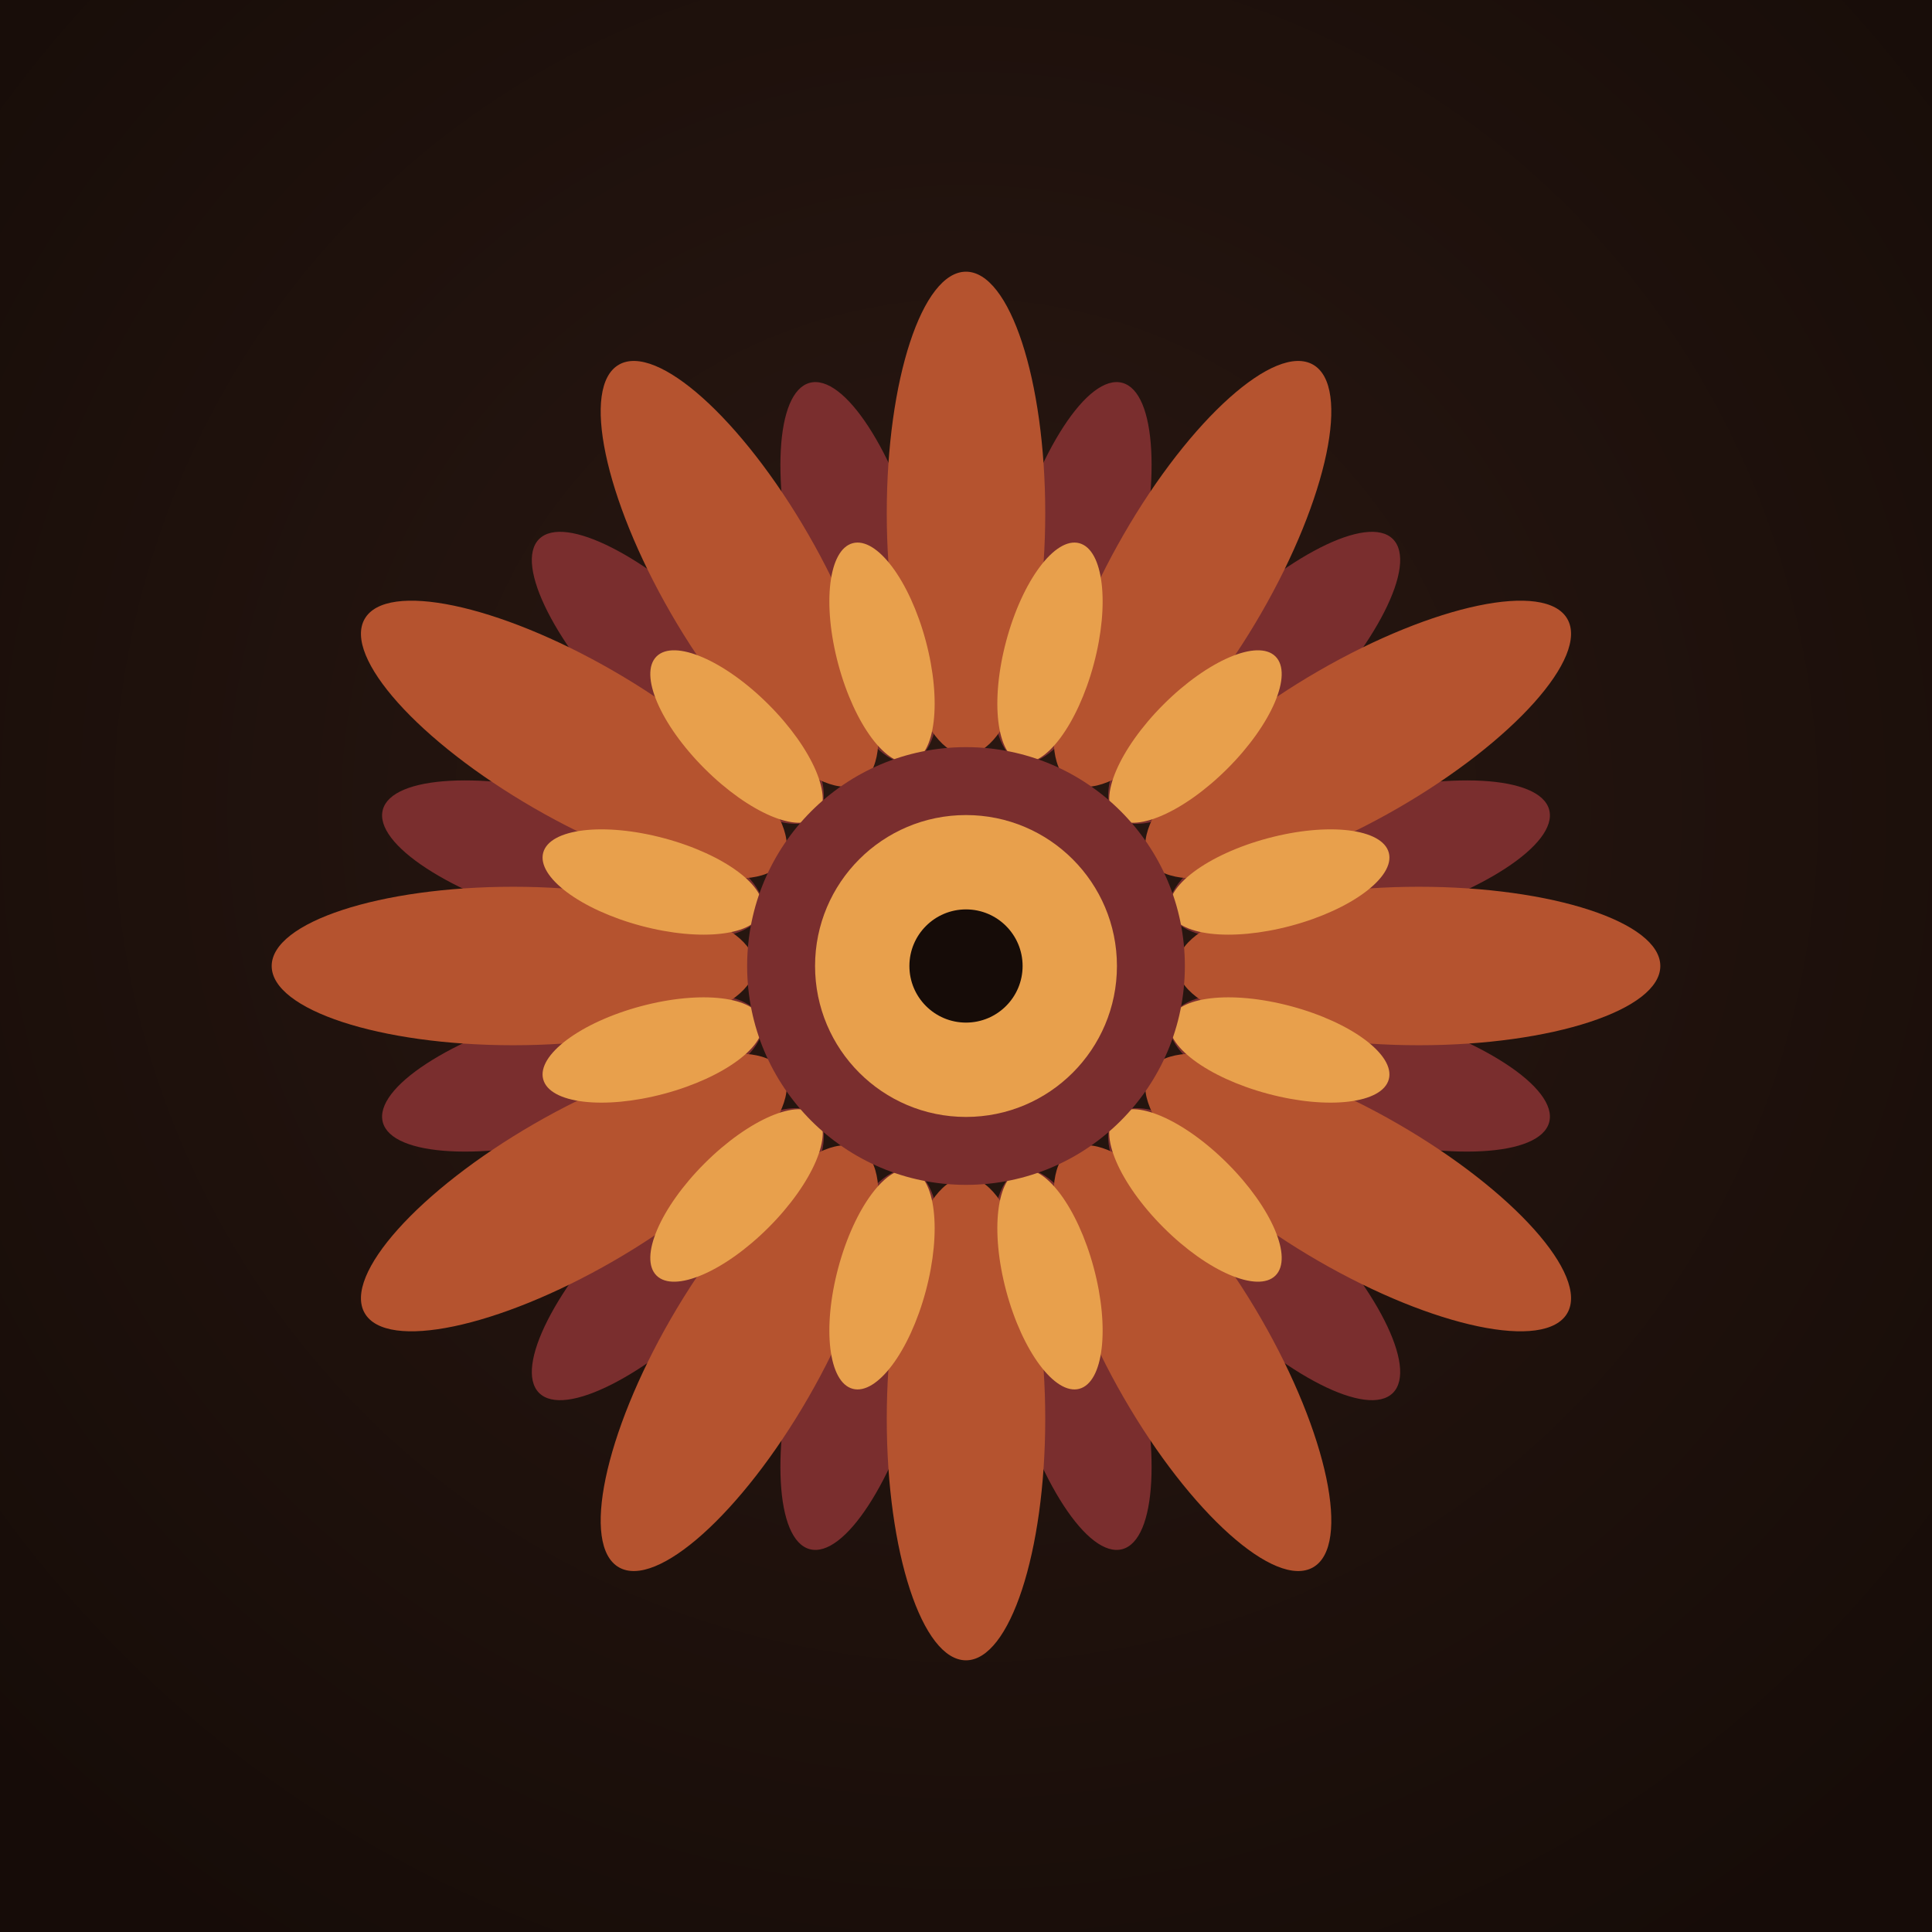
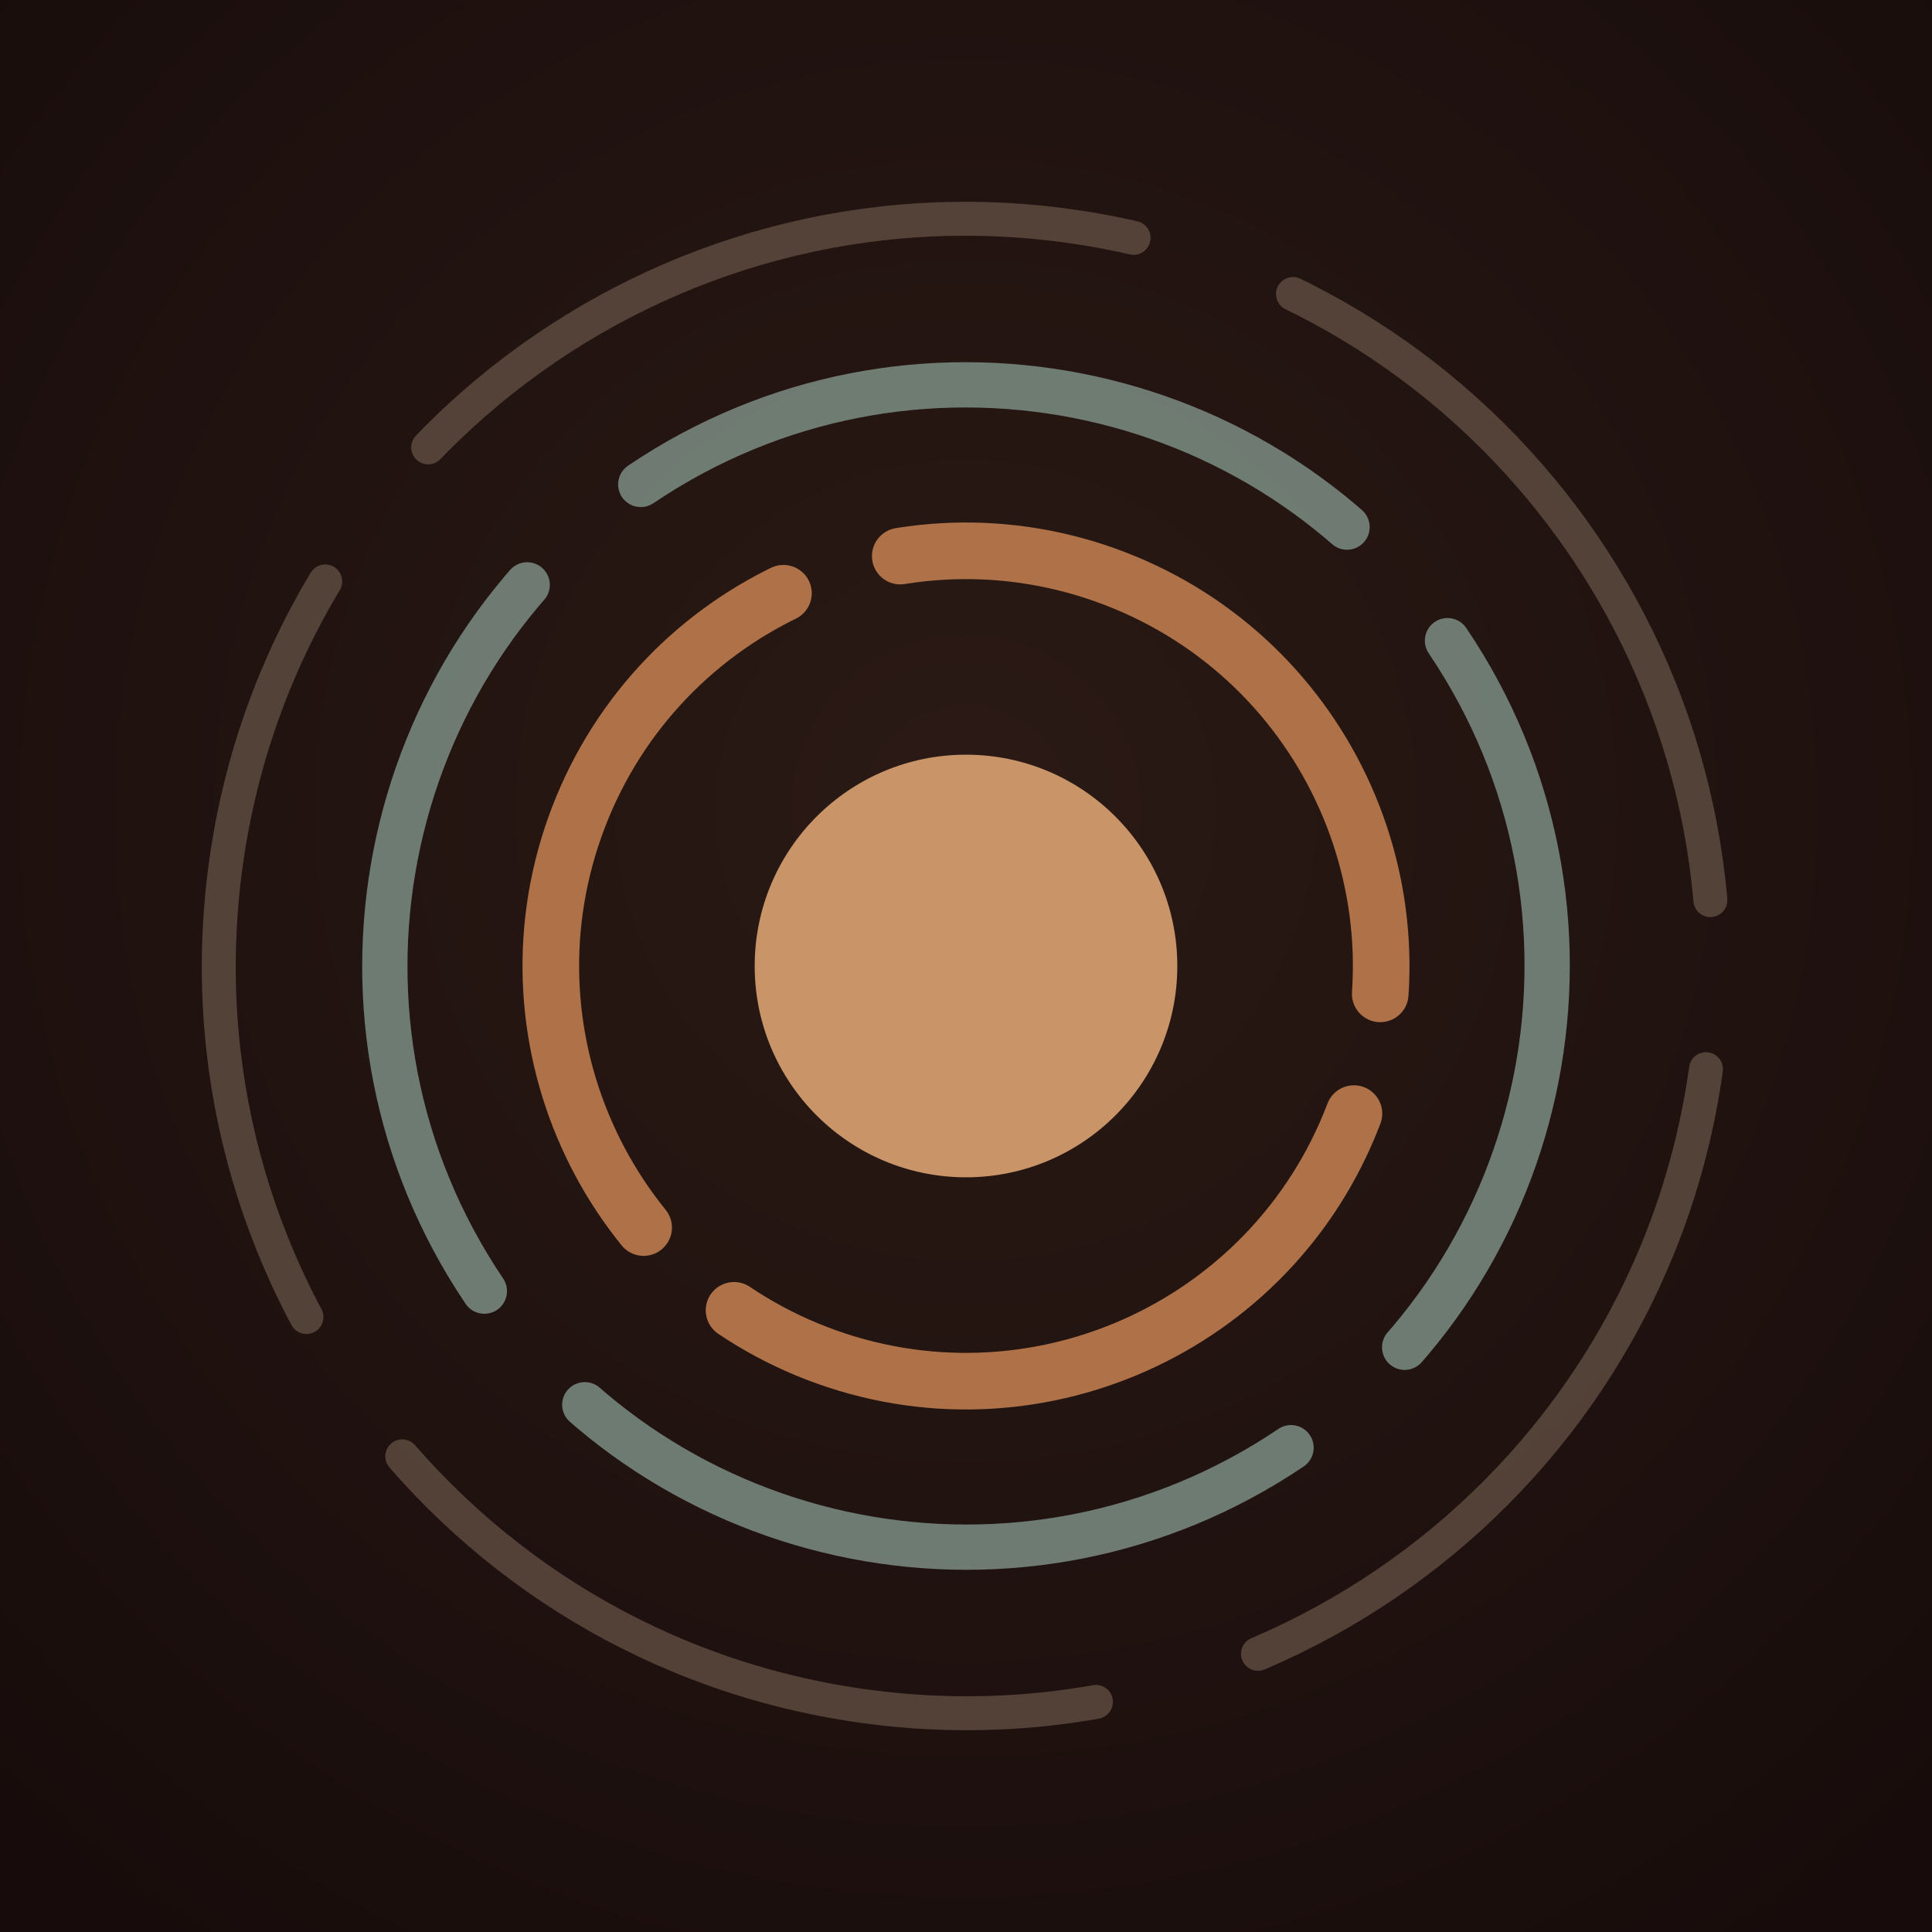
<svg xmlns="http://www.w3.org/2000/svg" viewBox="0 0 512 512">
  <defs>
-     <radialGradient id="bg" cx="50%" cy="42%" r="70%">
-       <stop offset="0%" stop-color="#2a1812" />
-       <stop offset="100%" stop-color="#160c08" />
+     <radialGradient id="bg" cx="50%" cy="42%" r="72%">
+       <stop offset="0%" stop-color="#2b1a15" />
+       <stop offset="100%" stop-color="#170c0b" />
    </radialGradient>
  </defs>
  <rect width="512" height="512" fill="url(#bg)" />
-   <g transform="translate(256 256)">
-     <g fill="#7a2e2e">
-       <ellipse cx="0" cy="-108" rx="17" ry="52" transform="rotate(15)" />
-       <ellipse cx="0" cy="-108" rx="17" ry="52" transform="rotate(45)" />
-       <ellipse cx="0" cy="-108" rx="17" ry="52" transform="rotate(75)" />
-       <ellipse cx="0" cy="-108" rx="17" ry="52" transform="rotate(105)" />
-       <ellipse cx="0" cy="-108" rx="17" ry="52" transform="rotate(135)" />
-       <ellipse cx="0" cy="-108" rx="17" ry="52" transform="rotate(165)" />
-       <ellipse cx="0" cy="-108" rx="17" ry="52" transform="rotate(195)" />
-       <ellipse cx="0" cy="-108" rx="17" ry="52" transform="rotate(225)" />
-       <ellipse cx="0" cy="-108" rx="17" ry="52" transform="rotate(255)" />
-       <ellipse cx="0" cy="-108" rx="17" ry="52" transform="rotate(285)" />
-       <ellipse cx="0" cy="-108" rx="17" ry="52" transform="rotate(315)" />
-       <ellipse cx="0" cy="-108" rx="17" ry="52" transform="rotate(345)" />
-     </g>
-     <g fill="#b5532f">
-       <ellipse cx="0" cy="-120" rx="21" ry="64" transform="rotate(0)" />
-       <ellipse cx="0" cy="-120" rx="21" ry="64" transform="rotate(30)" />
-       <ellipse cx="0" cy="-120" rx="21" ry="64" transform="rotate(60)" />
-       <ellipse cx="0" cy="-120" rx="21" ry="64" transform="rotate(90)" />
-       <ellipse cx="0" cy="-120" rx="21" ry="64" transform="rotate(120)" />
-       <ellipse cx="0" cy="-120" rx="21" ry="64" transform="rotate(150)" />
-       <ellipse cx="0" cy="-120" rx="21" ry="64" transform="rotate(180)" />
-       <ellipse cx="0" cy="-120" rx="21" ry="64" transform="rotate(210)" />
-       <ellipse cx="0" cy="-120" rx="21" ry="64" transform="rotate(240)" />
-       <ellipse cx="0" cy="-120" rx="21" ry="64" transform="rotate(270)" />
-       <ellipse cx="0" cy="-120" rx="21" ry="64" transform="rotate(300)" />
-       <ellipse cx="0" cy="-120" rx="21" ry="64" transform="rotate(330)" />
-     </g>
-     <g fill="#e8a04c">
-       <ellipse cx="0" cy="-86" rx="12" ry="30" transform="rotate(15)" />
-       <ellipse cx="0" cy="-86" rx="12" ry="30" transform="rotate(45)" />
-       <ellipse cx="0" cy="-86" rx="12" ry="30" transform="rotate(75)" />
-       <ellipse cx="0" cy="-86" rx="12" ry="30" transform="rotate(105)" />
-       <ellipse cx="0" cy="-86" rx="12" ry="30" transform="rotate(135)" />
-       <ellipse cx="0" cy="-86" rx="12" ry="30" transform="rotate(165)" />
-       <ellipse cx="0" cy="-86" rx="12" ry="30" transform="rotate(195)" />
-       <ellipse cx="0" cy="-86" rx="12" ry="30" transform="rotate(225)" />
-       <ellipse cx="0" cy="-86" rx="12" ry="30" transform="rotate(255)" />
-       <ellipse cx="0" cy="-86" rx="12" ry="30" transform="rotate(285)" />
-       <ellipse cx="0" cy="-86" rx="12" ry="30" transform="rotate(315)" />
-       <ellipse cx="0" cy="-86" rx="12" ry="30" transform="rotate(345)" />
-     </g>
-     <circle r="58" fill="#7a2e2e" />
-     <circle r="40" fill="#e8a04c" />
-     <circle r="15" fill="#160c08" />
+   <g transform="translate(256 256)" fill="none" stroke-linecap="round">
+     <circle r="198" stroke="#645145" stroke-width="9" opacity="0.75" stroke-dasharray="203.9 44.9" transform="rotate(8)" />
+     <circle r="154" stroke="#8fa69b" stroke-width="12" opacity="0.7" stroke-dasharray="201.6 40.3" transform="rotate(-34)" />
+     <circle r="110" stroke="#b5764a" stroke-width="15" opacity="0.95" stroke-dasharray="197.7 32.6" transform="rotate(21)" />
+     <circle r="56" fill="#c89468" stroke="none" />
  </g>
</svg>
